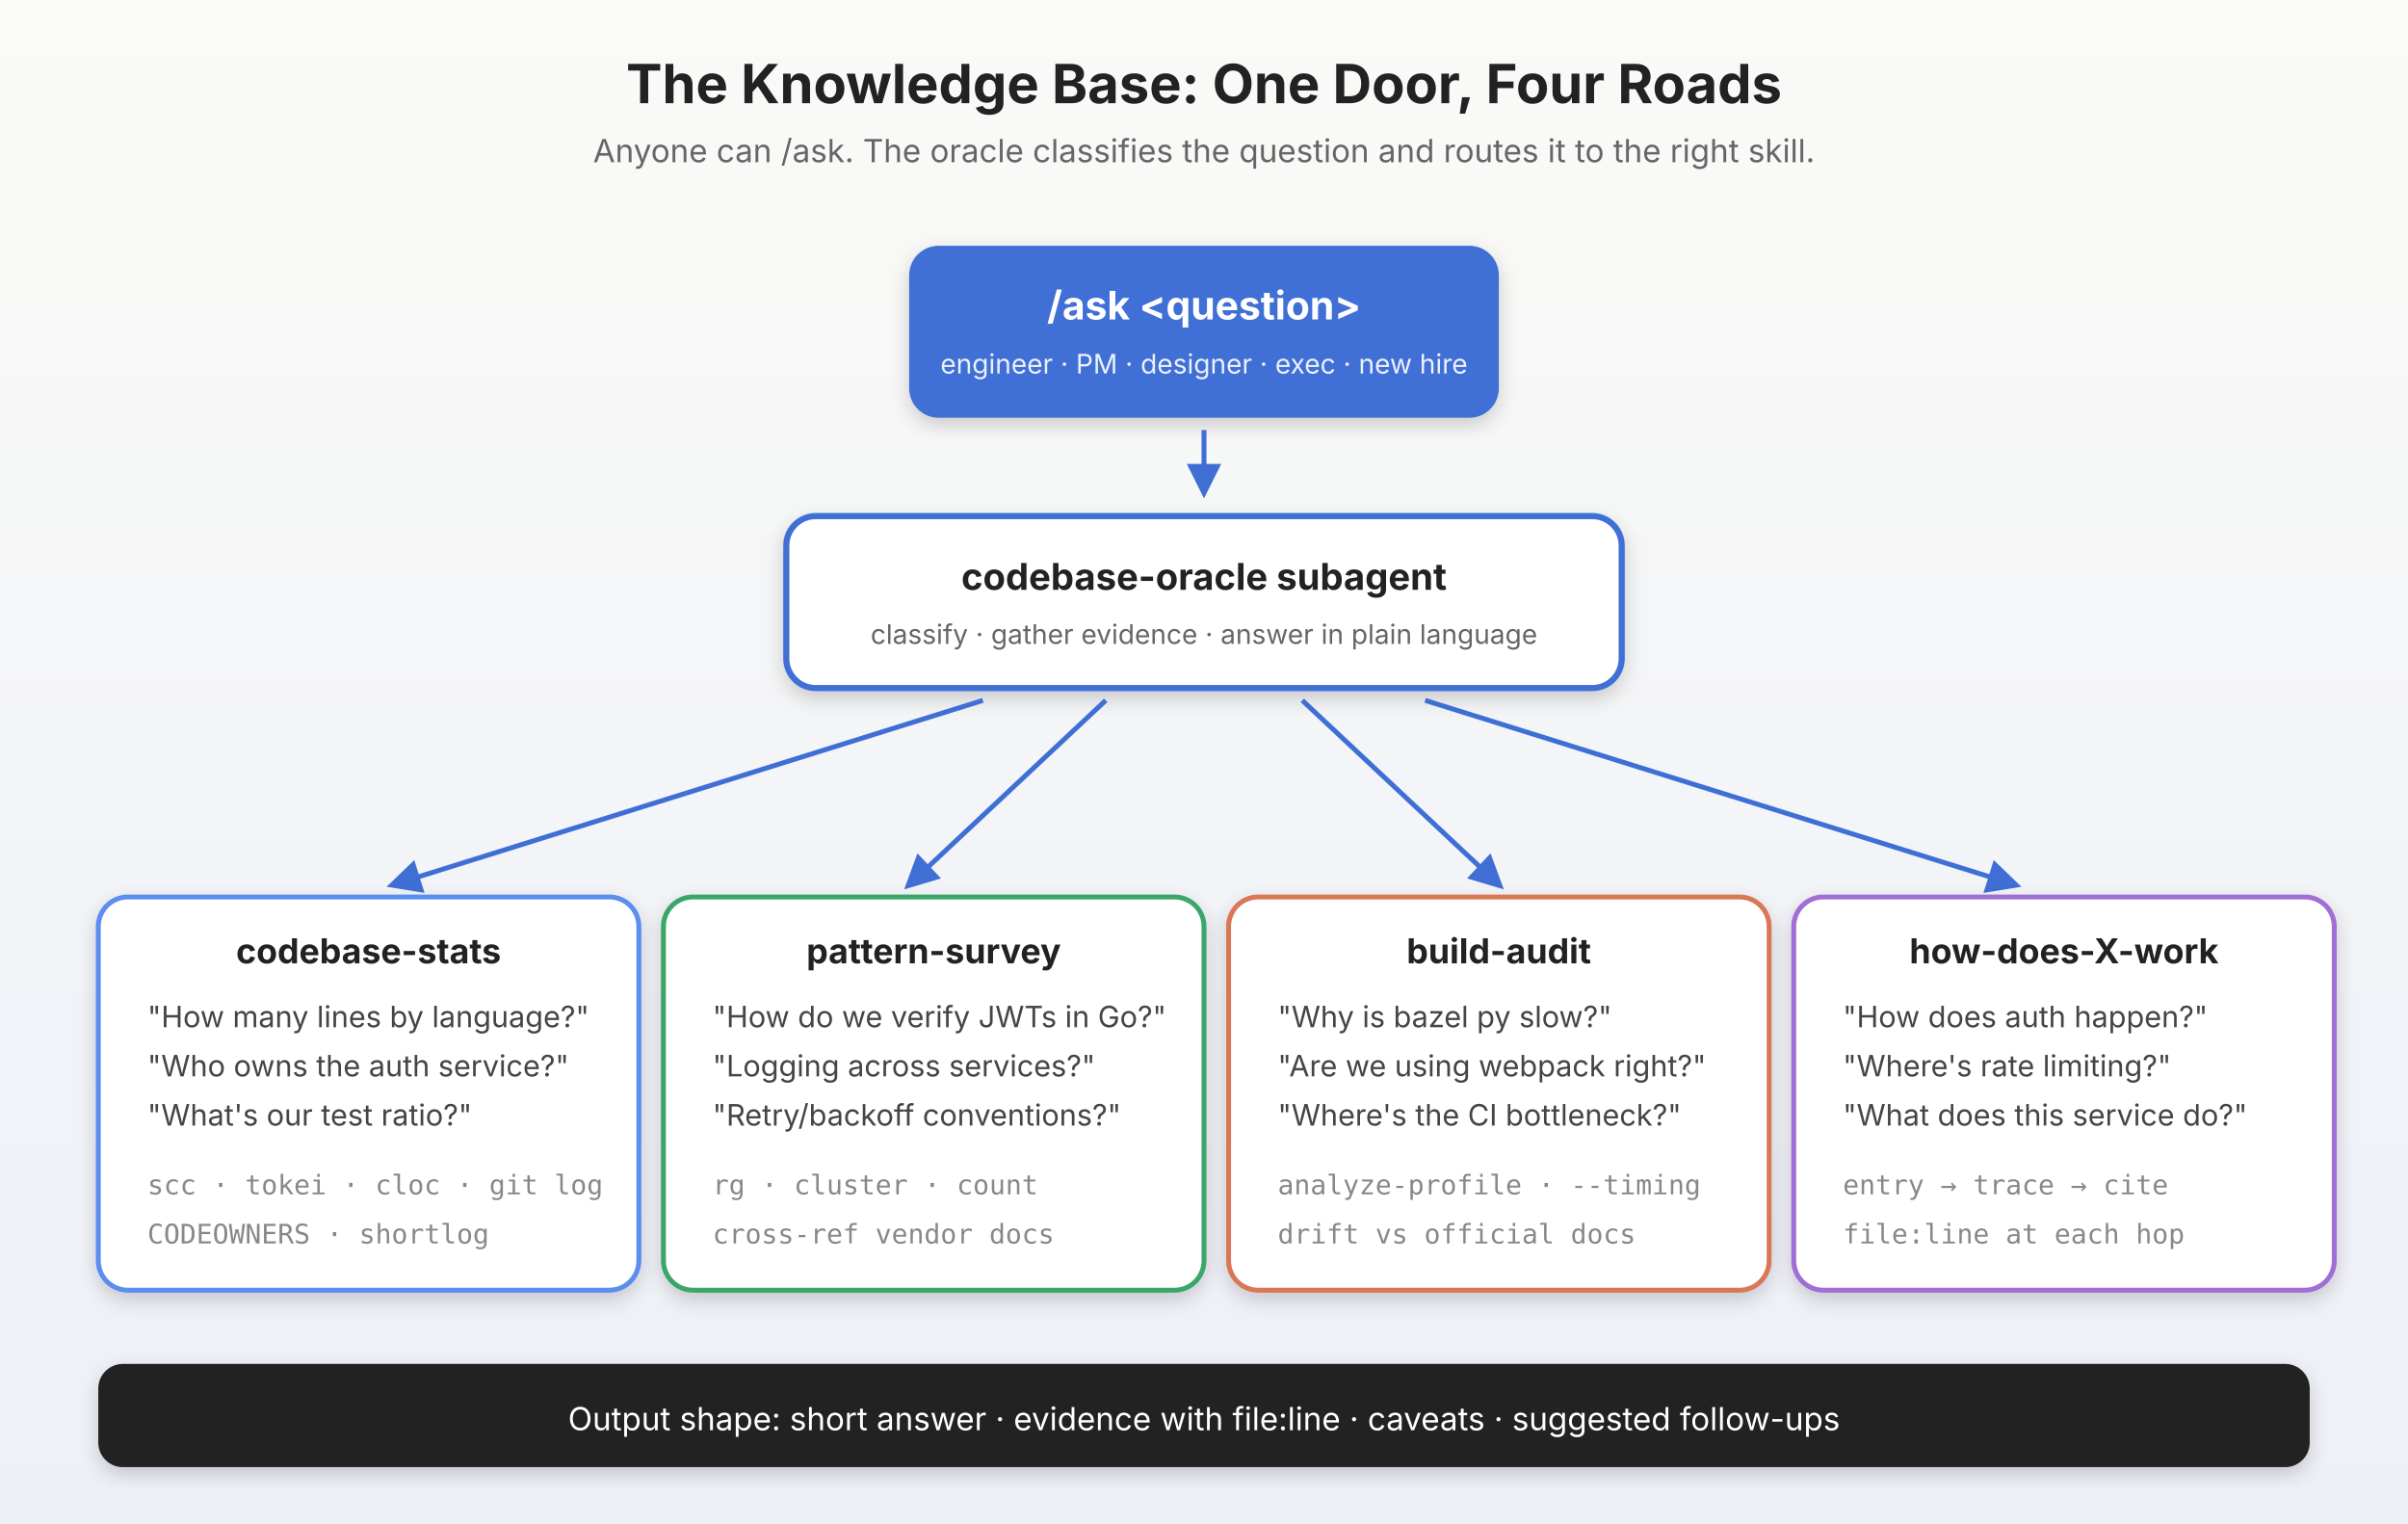
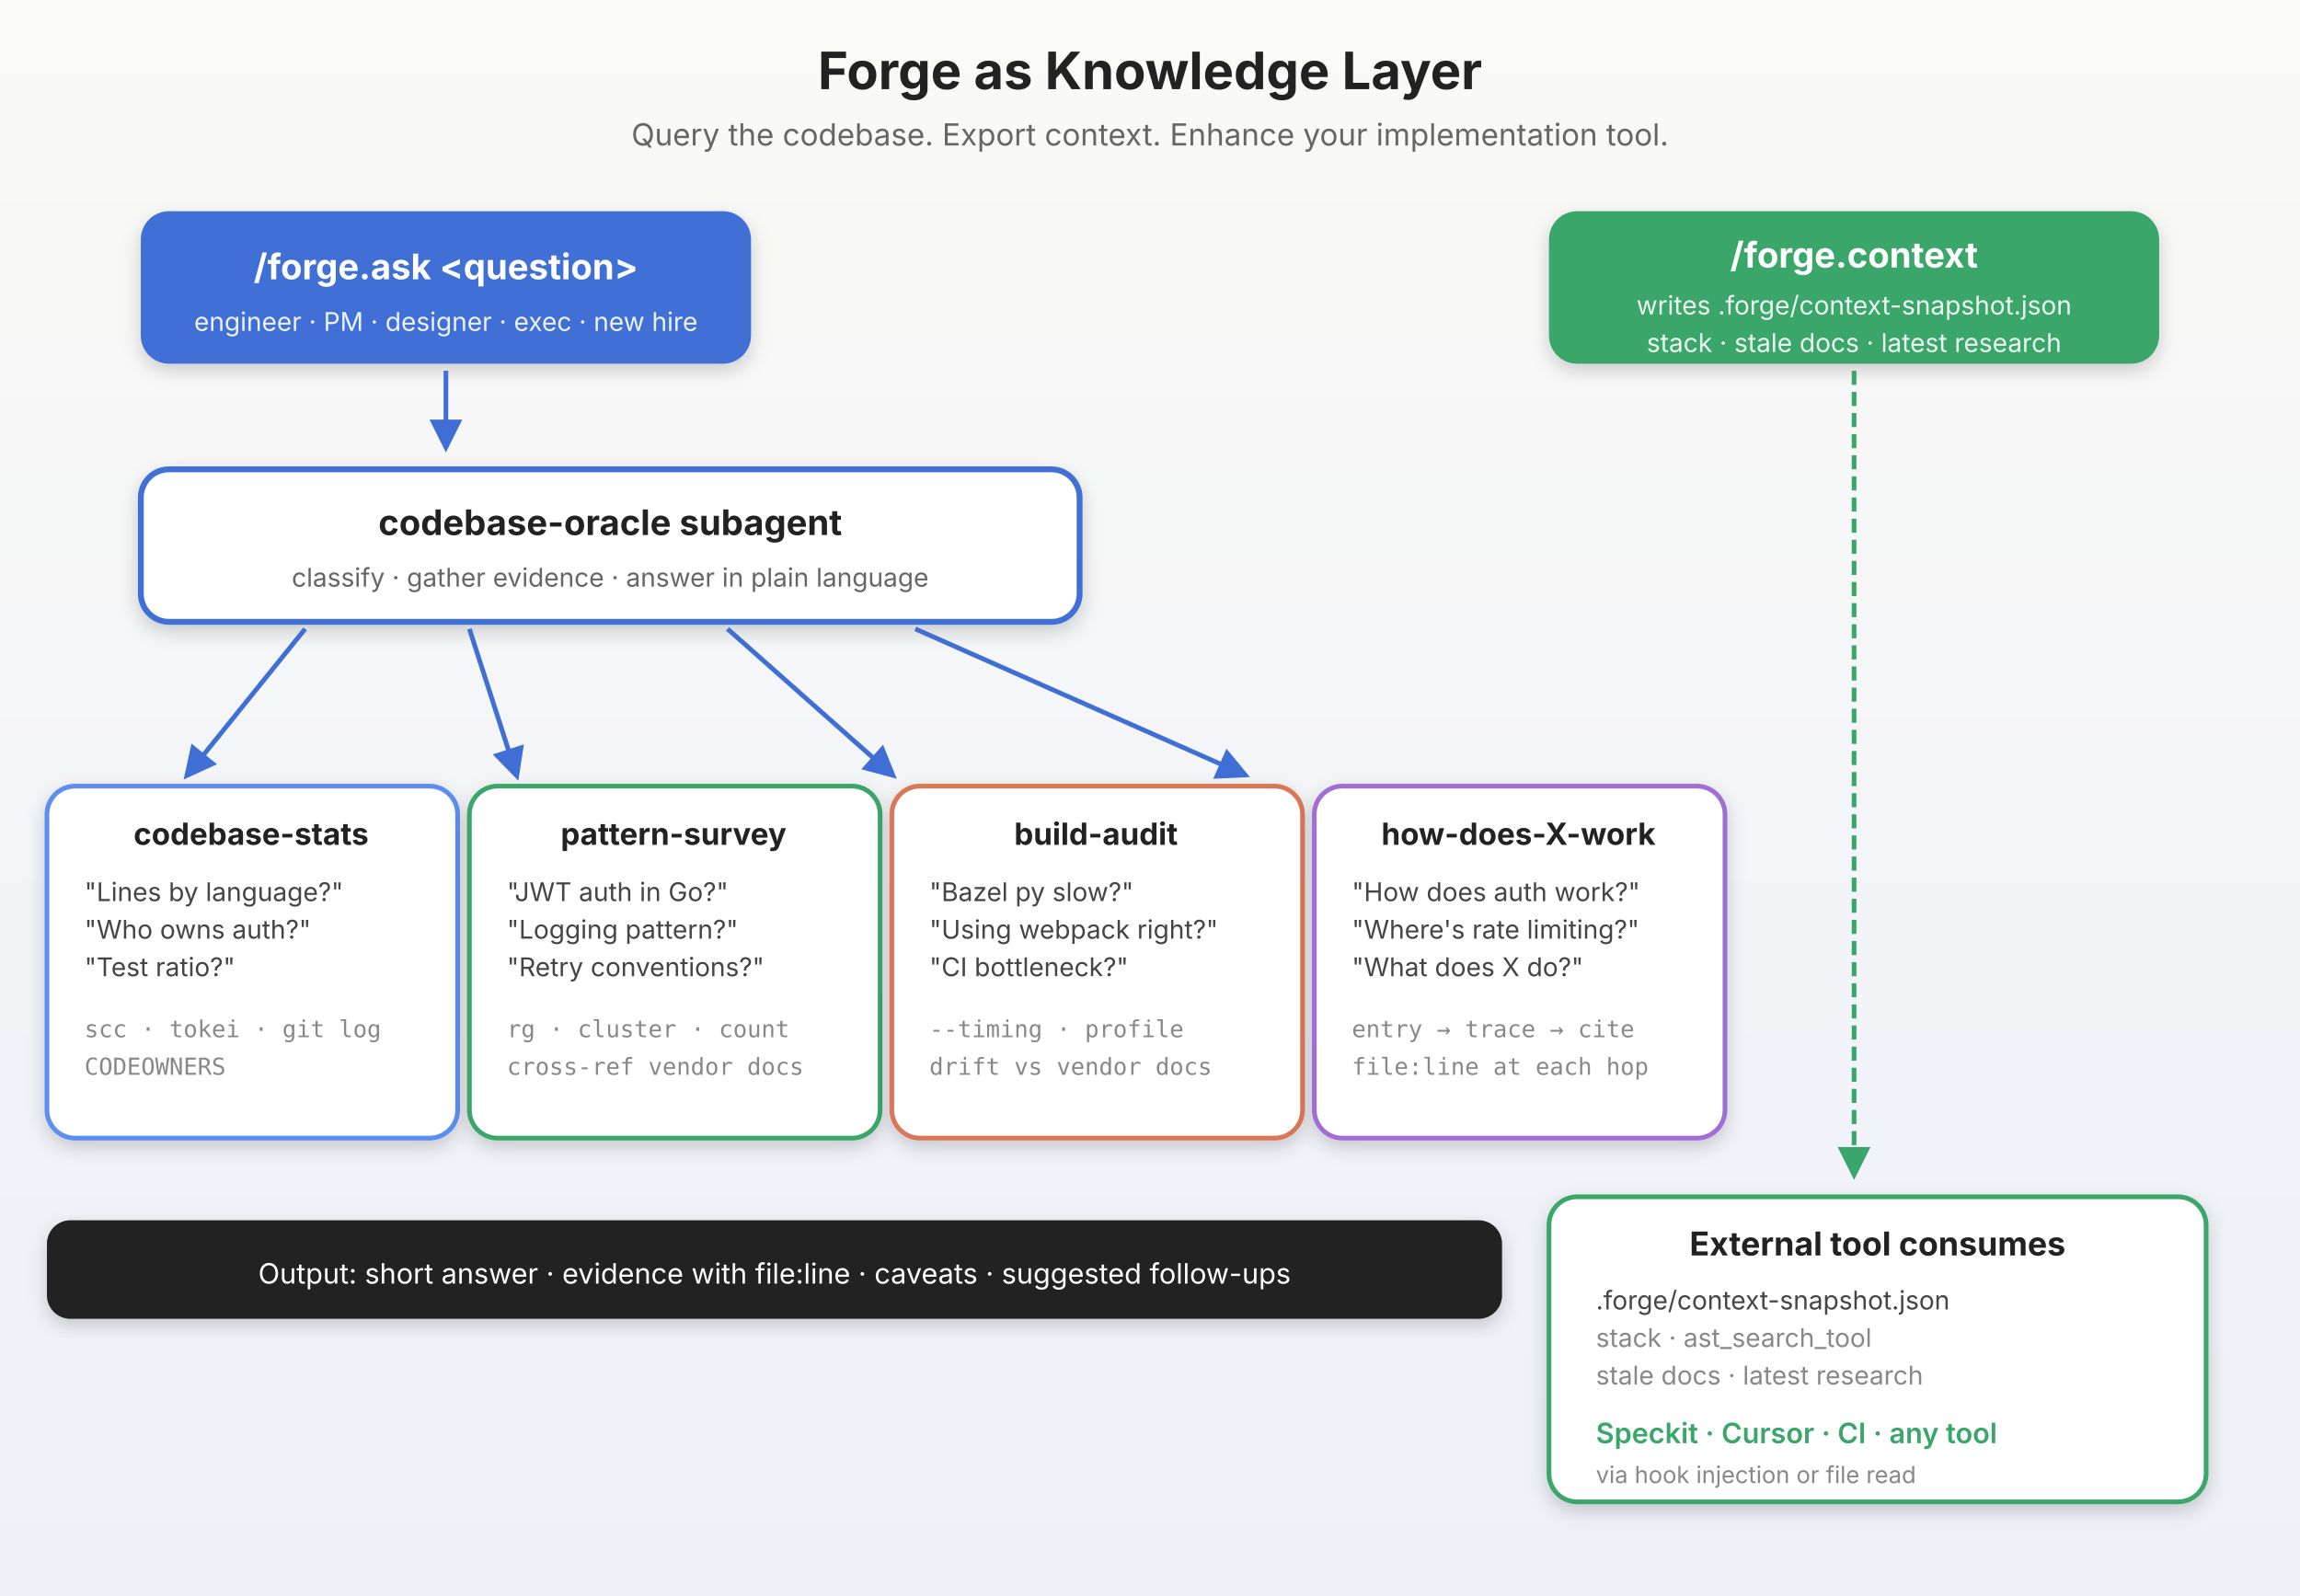
- <svg xmlns="http://www.w3.org/2000/svg" viewBox="0 0 980 620" font-family="-apple-system, system-ui, sans-serif">
+ <svg xmlns="http://www.w3.org/2000/svg" viewBox="0 0 980 680" font-family="-apple-system, system-ui, sans-serif">
  <defs>
    <linearGradient id="bg7" x1="0" y1="0" x2="0" y2="1">
      <stop offset="0%" stop-color="#fafaf7" />
      <stop offset="100%" stop-color="#eef0f8" />
    </linearGradient>
    <filter id="ss7" x="-20%" y="-20%" width="140%" height="140%">
      <feDropShadow dx="0" dy="3" stdDeviation="4" flood-opacity="0.18" />
    </filter>
    <marker id="arr7" viewBox="0 0 10 10" refX="8" refY="5" markerWidth="7" markerHeight="7" orient="auto">
      <path d="M0,0 L10,5 L0,10 z" fill="#3f6fd5" />
    </marker>
+     <marker id="arr7g" viewBox="0 0 10 10" refX="8" refY="5" markerWidth="7" markerHeight="7" orient="auto">
+       <path d="M0,0 L10,5 L0,10 z" fill="#3aa66b" />
+     </marker>
  </defs>
-   <rect width="980" height="620" fill="url(#bg7)" />
-   <text x="490" y="42" font-size="22" font-weight="700" text-anchor="middle" fill="#222">The Knowledge Base: One Door, Four Roads</text>
-   <text x="490" y="66" font-size="13" text-anchor="middle" fill="#666">Anyone can /ask. The oracle classifies the question and routes it to the right skill.</text>
+   <rect width="980" height="680" fill="url(#bg7)" />
+   <text x="490" y="38" font-size="22" font-weight="700" text-anchor="middle" fill="#222">Forge as Knowledge Layer</text>
+   <text x="490" y="62" font-size="13" text-anchor="middle" fill="#666">Query the codebase. Export context. Enhance your implementation tool.</text>
  <g filter="url(#ss7)">
-     <rect x="370" y="100" width="240" height="70" rx="12" fill="#3f6fd5" />
-     <text x="490" y="130" font-size="16" font-weight="700" text-anchor="middle" fill="white">/ask &lt;question&gt;</text>
-     <text x="490" y="152" font-size="11" text-anchor="middle" fill="white" opacity="0.9">engineer · PM · designer · exec · new hire</text>
-   </g>
-   <path d="M490 175 L490 200" stroke="#3f6fd5" stroke-width="2" marker-end="url(#arr7)" />
-   <g filter="url(#ss7)">
-     <rect x="320" y="210" width="340" height="70" rx="12" fill="#fff" stroke="#3f6fd5" stroke-width="2.5" />
-     <text x="490" y="240" font-size="15" font-weight="700" text-anchor="middle" fill="#222">codebase-oracle subagent</text>
-     <text x="490" y="262" font-size="11" text-anchor="middle" fill="#666">classify · gather evidence · answer in plain language</text>
-   </g>
-   <path d="M400 285 L160 360" stroke="#3f6fd5" stroke-width="2" marker-end="url(#arr7)" />
-   <path d="M450 285 L370 360" stroke="#3f6fd5" stroke-width="2" marker-end="url(#arr7)" />
-   <path d="M530 285 L610 360" stroke="#3f6fd5" stroke-width="2" marker-end="url(#arr7)" />
-   <path d="M580 285 L820 360" stroke="#3f6fd5" stroke-width="2" marker-end="url(#arr7)" />
-   <g filter="url(#ss7)">
-     <rect x="40" y="365" width="220" height="160" rx="12" fill="#fff" stroke="#5b8def" stroke-width="2" />
-     <text x="150" y="392" font-size="14" font-weight="700" text-anchor="middle" fill="#222">codebase-stats</text>
-     <text x="60" y="418" font-size="12" fill="#444">"How many lines by language?"</text>
-     <text x="60" y="438" font-size="12" fill="#444">"Who owns the auth service?"</text>
-     <text x="60" y="458" font-size="12" fill="#444">"What's our test ratio?"</text>
-     <text x="60" y="486" font-size="11" font-family="ui-monospace,Menlo,monospace" fill="#888">scc · tokei · cloc · git log</text>
-     <text x="60" y="506" font-size="11" font-family="ui-monospace,Menlo,monospace" fill="#888">CODEOWNERS · shortlog</text>
+     <rect x="60" y="90" width="260" height="65" rx="12" fill="#3f6fd5" />
+     <text x="190" y="119" font-size="15" font-weight="700" text-anchor="middle" fill="white">/forge.ask &lt;question&gt;</text>
+     <text x="190" y="141" font-size="11" text-anchor="middle" fill="white" opacity="0.9">engineer · PM · designer · exec · new hire</text>
  </g>
  <g filter="url(#ss7)">
-     <rect x="270" y="365" width="220" height="160" rx="12" fill="#fff" stroke="#3aa66b" stroke-width="2" />
-     <text x="380" y="392" font-size="14" font-weight="700" text-anchor="middle" fill="#222">pattern-survey</text>
-     <text x="290" y="418" font-size="12" fill="#444">"How do we verify JWTs in Go?"</text>
-     <text x="290" y="438" font-size="12" fill="#444">"Logging across services?"</text>
-     <text x="290" y="458" font-size="12" fill="#444">"Retry/backoff conventions?"</text>
-     <text x="290" y="486" font-size="11" font-family="ui-monospace,Menlo,monospace" fill="#888">rg · cluster · count</text>
-     <text x="290" y="506" font-size="11" font-family="ui-monospace,Menlo,monospace" fill="#888">cross-ref vendor docs</text>
+     <rect x="660" y="90" width="260" height="65" rx="12" fill="#3aa66b" />
+     <text x="790" y="114" font-size="15" font-weight="700" text-anchor="middle" fill="white">/forge.context</text>
+     <text x="790" y="134" font-size="11" text-anchor="middle" fill="white" opacity="0.9">writes .forge/context-snapshot.json</text>
+     <text x="790" y="150" font-size="11" text-anchor="middle" fill="white" opacity="0.9">stack · stale docs · latest research</text>
+   </g>
+   <path d="M190 158 L190 190" stroke="#3f6fd5" stroke-width="2" marker-end="url(#arr7)" />
+   <g filter="url(#ss7)">
+     <rect x="60" y="200" width="400" height="65" rx="12" fill="#fff" stroke="#3f6fd5" stroke-width="2.5" />
+     <text x="260" y="228" font-size="15" font-weight="700" text-anchor="middle" fill="#222">codebase-oracle subagent</text>
+     <text x="260" y="250" font-size="11" text-anchor="middle" fill="#666">classify · gather evidence · answer in plain language</text>
+   </g>
+   <path d="M130 268 L80 330" stroke="#3f6fd5" stroke-width="2" marker-end="url(#arr7)" />
+   <path d="M200 268 L220 330" stroke="#3f6fd5" stroke-width="2" marker-end="url(#arr7)" />
+   <path d="M310 268 L380 330" stroke="#3f6fd5" stroke-width="2" marker-end="url(#arr7)" />
+   <path d="M390 268 L530 330" stroke="#3f6fd5" stroke-width="2" marker-end="url(#arr7)" />
+   <g filter="url(#ss7)">
+     <rect x="20" y="335" width="175" height="150" rx="12" fill="#fff" stroke="#5b8def" stroke-width="2" />
+     <text x="107" y="360" font-size="13" font-weight="700" text-anchor="middle" fill="#222">codebase-stats</text>
+     <text x="36" y="384" font-size="11" fill="#444">"Lines by language?"</text>
+     <text x="36" y="400" font-size="11" fill="#444">"Who owns auth?"</text>
+     <text x="36" y="416" font-size="11" fill="#444">"Test ratio?"</text>
+     <text x="36" y="442" font-size="10" font-family="ui-monospace,Menlo,monospace" fill="#888">scc · tokei · git log</text>
+     <text x="36" y="458" font-size="10" font-family="ui-monospace,Menlo,monospace" fill="#888">CODEOWNERS</text>
  </g>
  <g filter="url(#ss7)">
-     <rect x="500" y="365" width="220" height="160" rx="12" fill="#fff" stroke="#d97757" stroke-width="2" />
-     <text x="610" y="392" font-size="14" font-weight="700" text-anchor="middle" fill="#222">build-audit</text>
-     <text x="520" y="418" font-size="12" fill="#444">"Why is bazel py slow?"</text>
-     <text x="520" y="438" font-size="12" fill="#444">"Are we using webpack right?"</text>
-     <text x="520" y="458" font-size="12" fill="#444">"Where's the CI bottleneck?"</text>
-     <text x="520" y="486" font-size="11" font-family="ui-monospace,Menlo,monospace" fill="#888">analyze-profile · --timing</text>
-     <text x="520" y="506" font-size="11" font-family="ui-monospace,Menlo,monospace" fill="#888">drift vs official docs</text>
+     <rect x="200" y="335" width="175" height="150" rx="12" fill="#fff" stroke="#3aa66b" stroke-width="2" />
+     <text x="287" y="360" font-size="13" font-weight="700" text-anchor="middle" fill="#222">pattern-survey</text>
+     <text x="216" y="384" font-size="11" fill="#444">"JWT auth in Go?"</text>
+     <text x="216" y="400" font-size="11" fill="#444">"Logging pattern?"</text>
+     <text x="216" y="416" font-size="11" fill="#444">"Retry conventions?"</text>
+     <text x="216" y="442" font-size="10" font-family="ui-monospace,Menlo,monospace" fill="#888">rg · cluster · count</text>
+     <text x="216" y="458" font-size="10" font-family="ui-monospace,Menlo,monospace" fill="#888">cross-ref vendor docs</text>
  </g>
  <g filter="url(#ss7)">
-     <rect x="730" y="365" width="220" height="160" rx="12" fill="#fff" stroke="#a06ed4" stroke-width="2" />
-     <text x="840" y="392" font-size="14" font-weight="700" text-anchor="middle" fill="#222">how-does-X-work</text>
-     <text x="750" y="418" font-size="12" fill="#444">"How does auth happen?"</text>
-     <text x="750" y="438" font-size="12" fill="#444">"Where's rate limiting?"</text>
-     <text x="750" y="458" font-size="12" fill="#444">"What does this service do?"</text>
-     <text x="750" y="486" font-size="11" font-family="ui-monospace,Menlo,monospace" fill="#888">entry → trace → cite</text>
-     <text x="750" y="506" font-size="11" font-family="ui-monospace,Menlo,monospace" fill="#888">file:line at each hop</text>
+     <rect x="380" y="335" width="175" height="150" rx="12" fill="#fff" stroke="#d97757" stroke-width="2" />
+     <text x="467" y="360" font-size="13" font-weight="700" text-anchor="middle" fill="#222">build-audit</text>
+     <text x="396" y="384" font-size="11" fill="#444">"Bazel py slow?"</text>
+     <text x="396" y="400" font-size="11" fill="#444">"Using webpack right?"</text>
+     <text x="396" y="416" font-size="11" fill="#444">"CI bottleneck?"</text>
+     <text x="396" y="442" font-size="10" font-family="ui-monospace,Menlo,monospace" fill="#888">--timing · profile</text>
+     <text x="396" y="458" font-size="10" font-family="ui-monospace,Menlo,monospace" fill="#888">drift vs vendor docs</text>
  </g>
  <g filter="url(#ss7)">
-     <rect x="40" y="555" width="900" height="42" rx="10" fill="#222" />
-     <text x="490" y="582" font-size="13" text-anchor="middle" fill="white">Output shape: short answer · evidence with file:line · caveats · suggested follow-ups</text>
+     <rect x="560" y="335" width="175" height="150" rx="12" fill="#fff" stroke="#a06ed4" stroke-width="2" />
+     <text x="647" y="360" font-size="13" font-weight="700" text-anchor="middle" fill="#222">how-does-X-work</text>
+     <text x="576" y="384" font-size="11" fill="#444">"How does auth work?"</text>
+     <text x="576" y="400" font-size="11" fill="#444">"Where's rate limiting?"</text>
+     <text x="576" y="416" font-size="11" fill="#444">"What does X do?"</text>
+     <text x="576" y="442" font-size="10" font-family="ui-monospace,Menlo,monospace" fill="#888">entry → trace → cite</text>
+     <text x="576" y="458" font-size="10" font-family="ui-monospace,Menlo,monospace" fill="#888">file:line at each hop</text>
+   </g>
+   <path d="M790 158 L790 500" stroke="#3aa66b" stroke-width="2" stroke-dasharray="6,3" marker-end="url(#arr7g)" />
+   <g filter="url(#ss7)">
+     <rect x="660" y="510" width="280" height="130" rx="12" fill="#fff" stroke="#3aa66b" stroke-width="2" />
+     <text x="800" y="535" font-size="14" font-weight="700" text-anchor="middle" fill="#222">External tool consumes</text>
+     <text x="680" y="558" font-size="11" fill="#444">.forge/context-snapshot.json</text>
+     <text x="680" y="574" font-size="11" fill="#888">  stack · ast_search_tool</text>
+     <text x="680" y="590" font-size="11" fill="#888">  stale docs · latest research</text>
+     <text x="680" y="615" font-size="12" font-weight="600" fill="#3aa66b">Speckit · Cursor · CI · any tool</text>
+     <text x="680" y="632" font-size="10" fill="#888">via hook injection or file read</text>
+   </g>
+   <g filter="url(#ss7)">
+     <rect x="20" y="520" width="620" height="42" rx="10" fill="#222" />
+     <text x="330" y="547" font-size="12" text-anchor="middle" fill="white">Output: short answer · evidence with file:line · caveats · suggested follow-ups</text>
  </g>
</svg>
